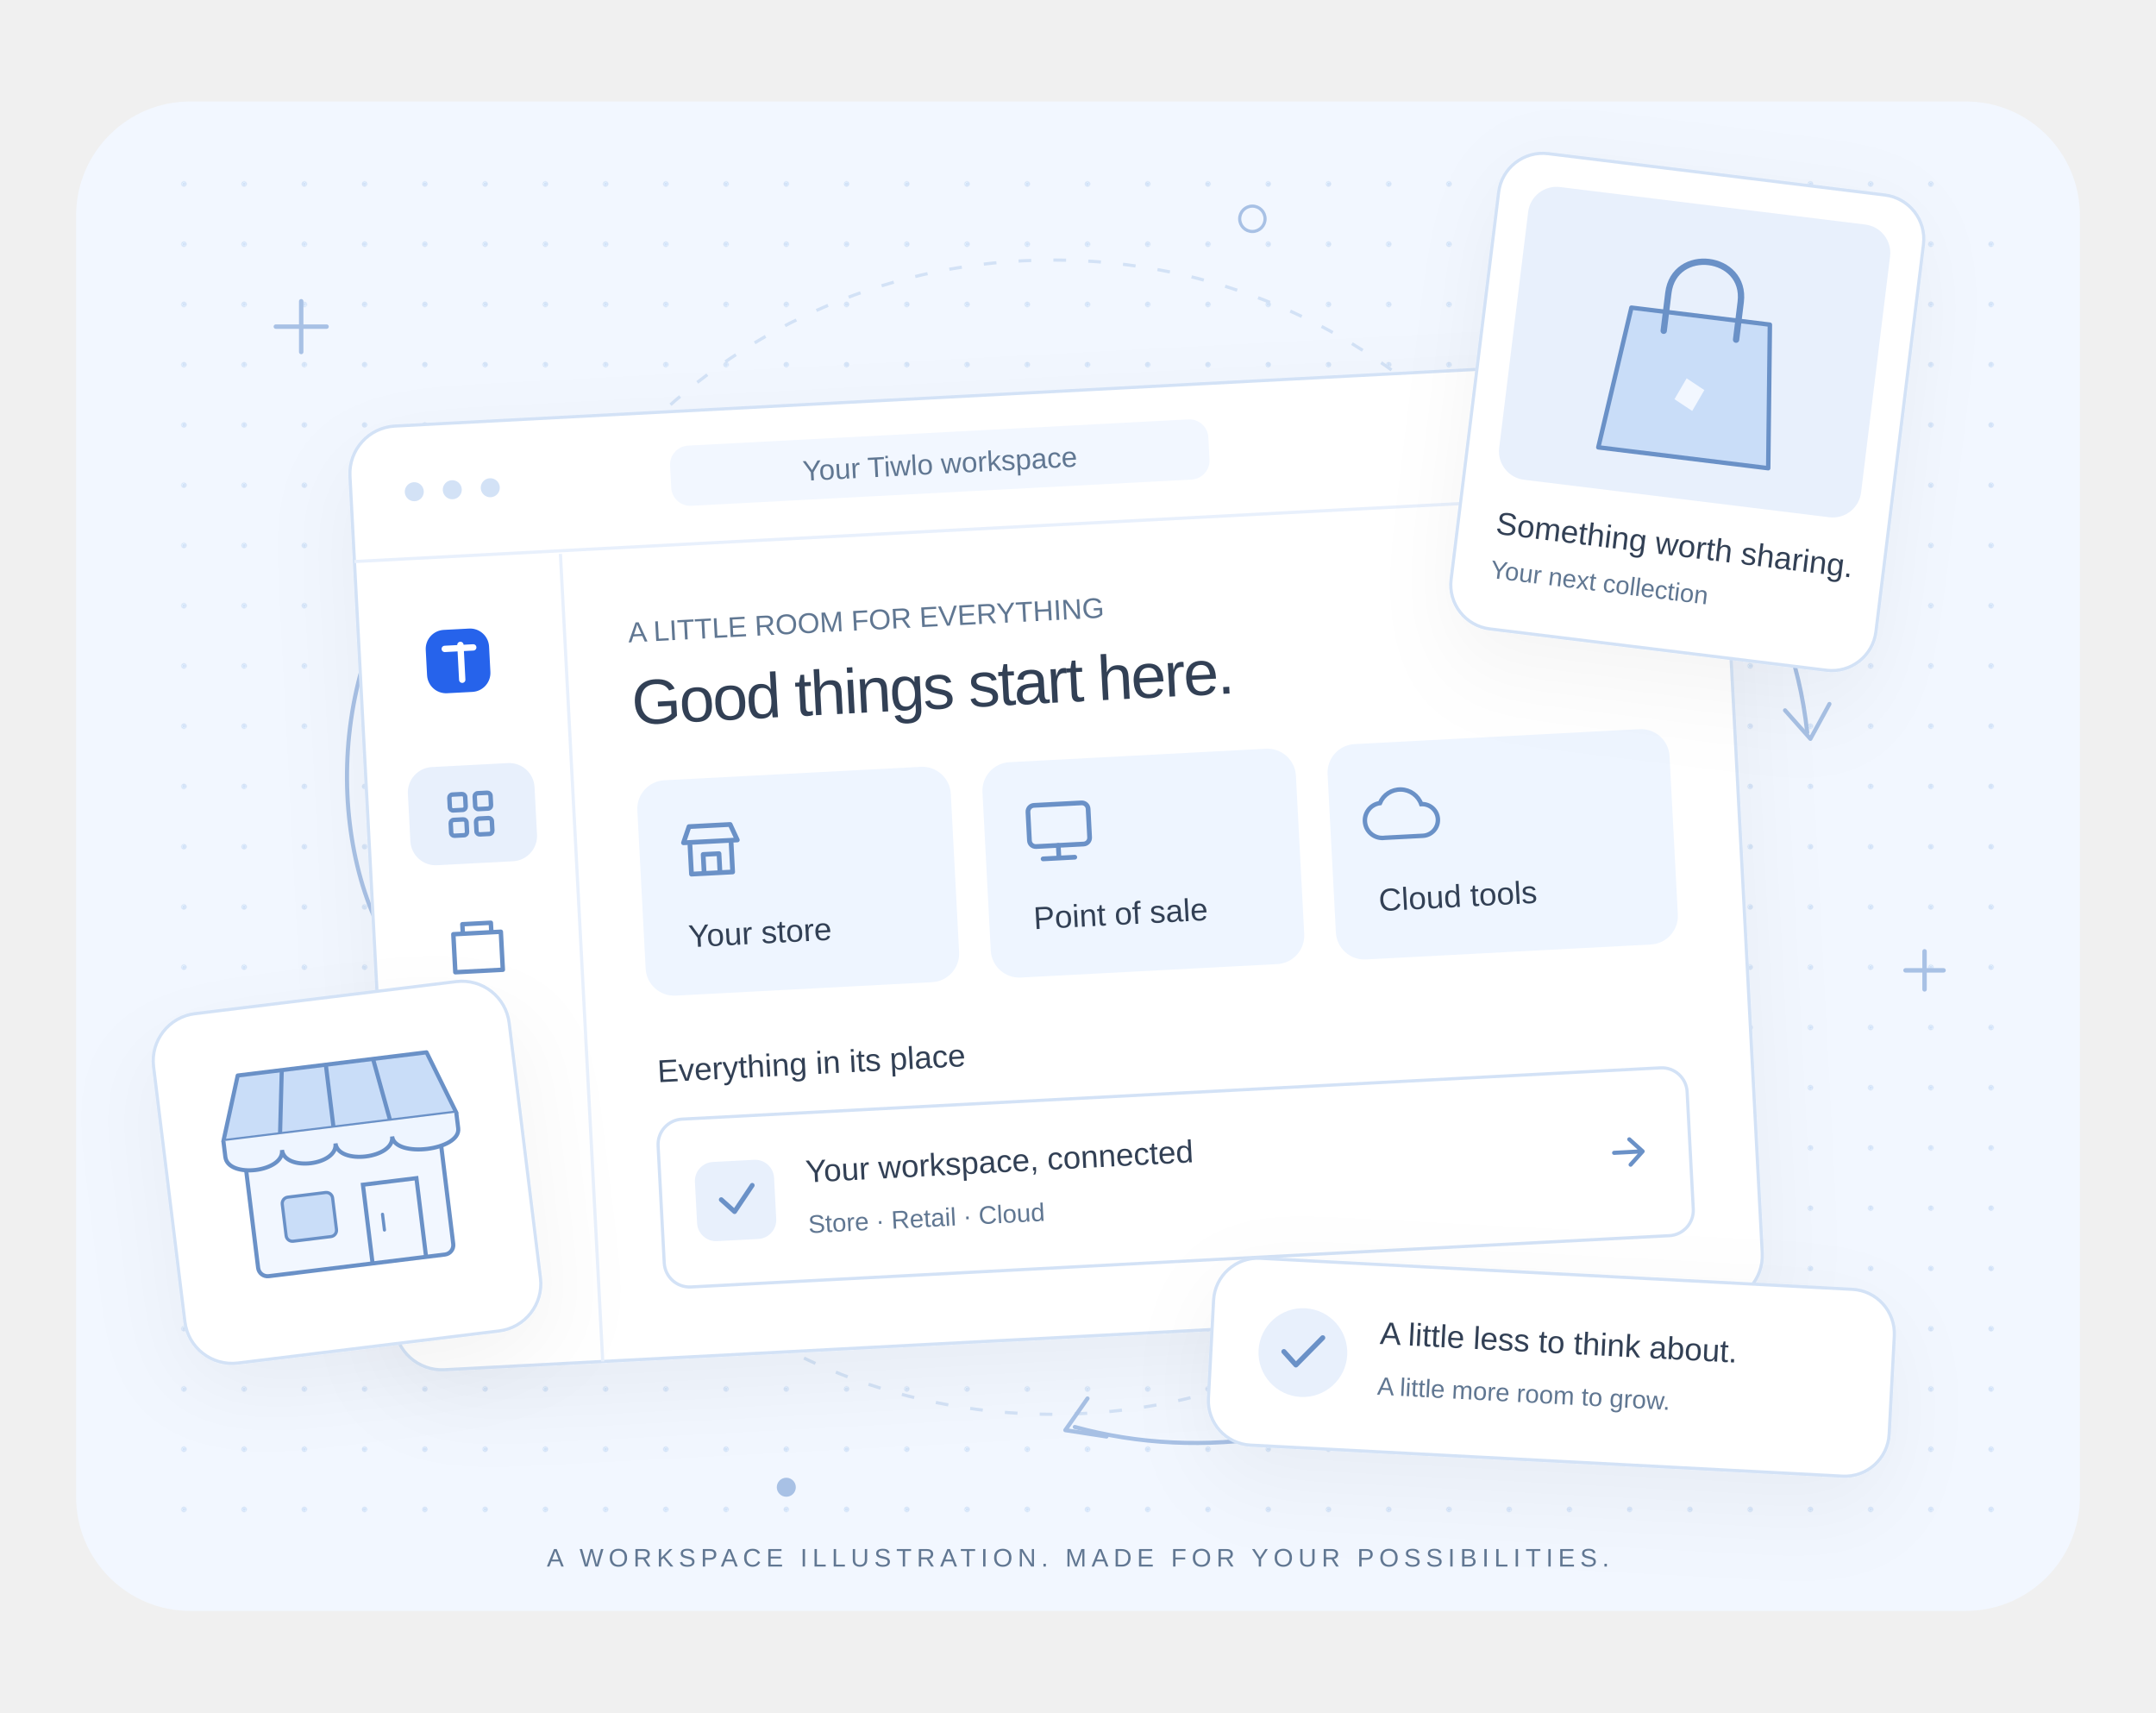
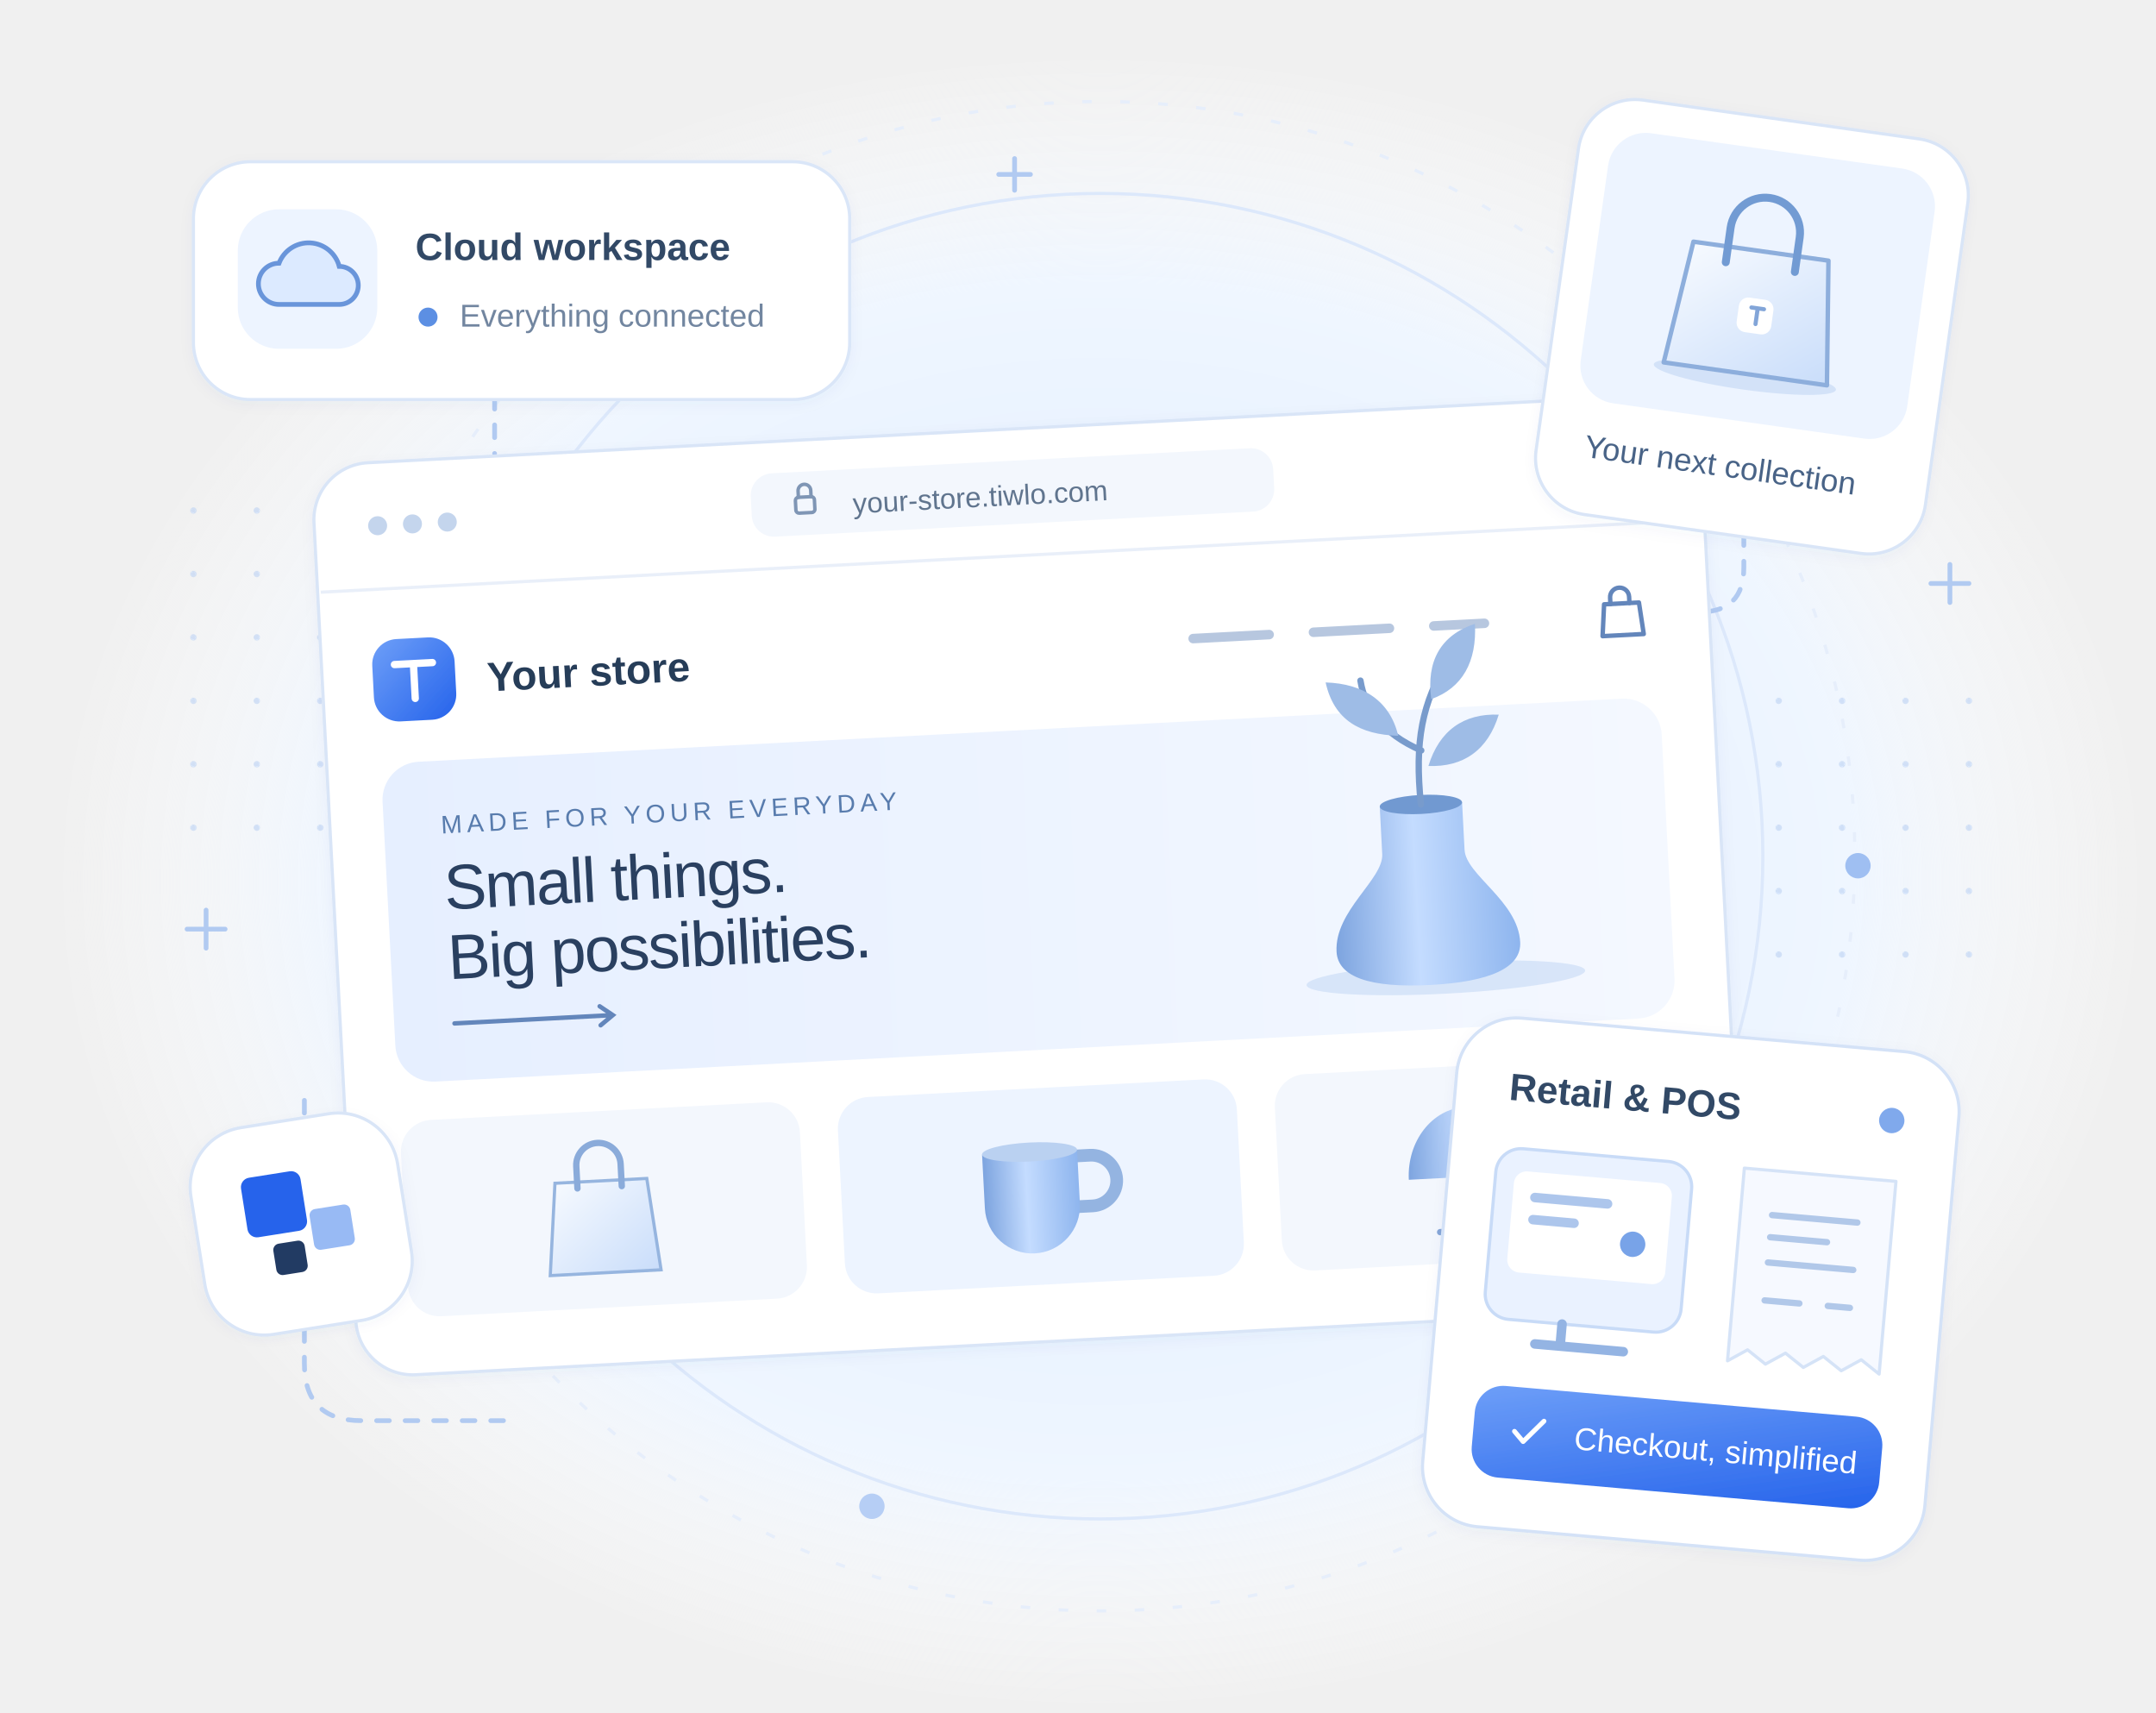
<svg xmlns="http://www.w3.org/2000/svg" width="680" height="540" viewBox="0 0 680 540" fill="none">
  <defs>
-     <filter id="shadow" x="-25%" y="-25%" width="150%" height="160%">
-       <feDropShadow dx="0" dy="10" stdDeviation="14" flood-color="#222" flood-opacity=".045" />
+     <radialGradient id="halo">
+       <stop stop-color="#dbeafe" />
+       <stop offset=".72" stop-color="#eff6ff" />
+       <stop offset="1" stop-color="#fff" stop-opacity="0" />
+     </radialGradient>
+     <linearGradient id="panel">
+       <stop stop-color="#e6efff" />
+       <stop offset="1" stop-color="#f4f8ff" />
+     </linearGradient>
+     <linearGradient id="blue" x2="1" y2="1">
+       <stop stop-color="#6e9ff8" />
+       <stop offset="1" stop-color="#2563eb" />
+     </linearGradient>
+     <linearGradient id="ceramic">
+       <stop stop-color="#7da4df" />
+       <stop offset=".45" stop-color="#c4dcff" />
+       <stop offset="1" stop-color="#8eb5ee" />
+     </linearGradient>
+     <linearGradient id="fabric" x2="1" y2="1">
+       <stop stop-color="#f8fbff" />
+       <stop offset="1" stop-color="#c9ddfa" />
+     </linearGradient>
+     <filter id="shadow" x="-25%" y="-30%" width="160%" height="175%">
+       <feDropShadow dx="0" dy="12" stdDeviation="15" flood-color="#234f97" flood-opacity=".09" />
+       <feDropShadow dx="0" dy="1" stdDeviation="2" flood-color="#234f97" flood-opacity=".04" />
    </filter>
-     <pattern id="dots" x="0" y="0" width="19" height="19" patternUnits="userSpaceOnUse">
-       <circle cx="1" cy="1" r=".85" fill="#d3e2f6" />
+     <pattern id="dots" width="20" height="20" patternUnits="userSpaceOnUse">
+       <circle cx="1" cy="1" r="1" fill="#bfd3f2" />
    </pattern>
  </defs>
-   <rect x="24" y="32" width="632" height="476" rx="36" fill="#f2f7ff" />
-   <rect x="44" y="52" width="592" height="436" rx="28" fill="url(#dots)" />
-   <circle cx="332" cy="264" r="182" stroke="#d3e2f6" stroke-dasharray="4 7" />
-   <path d="M136 171C101 209 103 275 128 306M495 127C539 151 565 185 570 231M465 429C425 454 379 461 339 450" stroke="#a8c1e5" stroke-width="1.3" stroke-linecap="round" />
-   <path d="m120 300 9 8 1-12m433-72 8 9 6-11m-234 219-7 10 13 2" stroke="#a8c1e5" stroke-width="1.3" stroke-linecap="round" stroke-linejoin="round" />
-   <g transform="rotate(-3 326 271)" filter="url(#shadow)">
-     <rect x="117" y="124" width="432" height="298" rx="15" fill="white" stroke="#d3e2f6" />
-     <path d="M117 166H549" stroke="#e8f0fc" />
-     <circle cx="137" cy="145" r="3" fill="#d3e2f6" />
-     <circle cx="149" cy="145" r="3" fill="#d3e2f6" />
-     <circle cx="161" cy="145" r="3" fill="#d3e2f6" />
-     <rect x="218" y="135" width="170" height="19" rx="6" fill="#f2f7ff" />
-     <text x="303" y="148" text-anchor="middle" font-family="Arial,sans-serif" font-size="9" fill="#617792">Your Tiwlo workspace</text>
-     <path d="M182 167V422" stroke="#e8f0fc" />
-     <rect x="138" y="189" width="20" height="20" rx="6" fill="#2563eb" />
-     <path d="M144 195h9m-4-1v11" stroke="white" stroke-width="2" stroke-linecap="round" />
-     <rect x="130" y="232" width="40" height="31" rx="8" fill="#e8f0fc" />
-     <g stroke="#6b91c7" stroke-width="1.4" stroke-linecap="round" stroke-linejoin="round">
-       <rect x="143" y="241" width="5" height="5" rx="1" />
-       <rect x="151" y="241" width="5" height="5" rx="1" />
-       <rect x="143" y="249" width="5" height="5" rx="1" />
-       <rect x="151" y="249" width="5" height="5" rx="1" />
-       <path d="M142 285h15v12h-15zm3 0v-3h9v3m-11 34v11h15m-11-3v-7m4 7v-12m4 12v-9" />
-       <circle cx="149" cy="366" r="7" />
-       <path d="m147 366 2 2 3-4" />
+   <ellipse cx="347" cy="278" rx="333" ry="259" fill="url(#halo)" />
+   <circle cx="347" cy="270" r="209" stroke="#dce8fb" />
+   <circle cx="347" cy="270" r="238" stroke="#e6eefb" stroke-dasharray="3 9" />
+   <rect x="48" y="153" width="86" height="110" fill="url(#dots)" opacity=".65" />
+   <rect x="545" y="217" width="88" height="89" fill="url(#dots)" opacity=".65" />
+   <g stroke="#b1caf1" stroke-width="1.5" stroke-linecap="round">
+     <path d="M156 116v27M550 150v29q0 14-14 14h-18M96 347v83q0 18 18 18h49" stroke-dasharray="4 5" />
+     <path d="M59 293h12m-6-6v12M609 184h12m-6-6v12M315 55h10m-5-5v10" />
+   </g>
+   <circle cx="586" cy="273" r="4" fill="#9fbff2" />
+   <circle cx="275" cy="475" r="4" fill="#b6cef5" />
+   <g transform="rotate(-3 328 273)" filter="url(#shadow)">
+     <rect x="105" y="135" width="438" height="288" rx="18" fill="#fff" stroke="#d9e5f7" />
+     <path d="M106 175h436" stroke="#e9eff9" />
+     <g fill="#c4d5ed">
+       <circle cx="125" cy="155" r="3" />
+       <circle cx="136" cy="155" r="3" />
+       <circle cx="147" cy="155" r="3" />
    </g>
-     <text x="202" y="196" font-family="Arial,sans-serif" font-size="9" fill="#617792">A LITTLE ROOM FOR EVERYTHING</text>
-     <text x="202" y="222" font-family="Arial,sans-serif" font-size="20" letter-spacing="-.6" fill="#334155">Good things start here.</text>
-     <rect x="202" y="240" width="99" height="68" rx="9" fill="#eef5ff" />
-     <rect x="311" y="240" width="99" height="68" rx="9" fill="#eef5ff" />
-     <rect x="420" y="240" width="108" height="68" rx="9" fill="#eef5ff" />
-     <g stroke="#6b91c7" stroke-width="1.5" stroke-linecap="round" stroke-linejoin="round">
-       <path d="M218 255h13l2 5h-17zm0 6v9h13v-9m-9 9v-6h5v6" />
+     <rect x="243" y="145" width="165" height="20" rx="7" fill="#f3f7fd" />
+     <g stroke="#7f96b5" stroke-width="1.1" stroke-linecap="round">
+       <rect x="257" y="153" width="6" height="5" rx="1" />
+       <path d="M258 153v-2a2 2 0 0 1 4 0v2" />
    </g>
-     <text x="216" y="293" font-family="Arial,sans-serif" font-size="10" fill="#334155">Your store</text>
-     <g stroke="#6b91c7" stroke-width="1.5" stroke-linecap="round">
-       <rect x="325" y="254" width="19" height="13" rx="2" />
-       <path d="M334 267v4m-5 0h10" />
+     <text x="275" y="159" fill="#60748e" font-family="Arial,sans-serif" font-size="9">your-store.tiwlo.com</text>
+     <circle cx="522" cy="155" r="7" fill="#e8f0fd" />
+     <rect x="121" y="191" width="26" height="26" rx="8" fill="url(#blue)" />
+     <path d="M128 199h12m-6 0v11" stroke="#fff" stroke-width="2.3" stroke-linecap="round" />
+     <text x="157" y="209" fill="#273c59" font-family="Arial,sans-serif" font-size="13" font-weight="700">Your store</text>
+     <g stroke="#b7c7df" stroke-width="3" stroke-linecap="round">
+       <path d="M380 204h24m14 0h24m14 0h16" />
    </g>
-     <text x="325" y="293" font-family="Arial,sans-serif" font-size="10" fill="#334155">Point of sale</text>
-     <path d="M437 270h12a5 5 0 0 0 0-10 7 7 0 0 0-13-1 5.5 5.5 0 0 0 1 11Z" stroke="#6b91c7" stroke-width="1.4" />
-     <text x="434" y="293" font-family="Arial,sans-serif" font-size="10" fill="#334155">Cloud tools</text>
-     <text x="204" y="335" font-family="Arial,sans-serif" font-size="10" fill="#334155">Everything in its place</text>
-     <rect x="203" y="347" width="325" height="53" rx="8" stroke="#d3e2f6" />
-     <rect x="214" y="361" width="25" height="25" rx="6" fill="#e8f0fc" />
-     <path d="m222 373 4 4 6-8" stroke="#6b91c7" stroke-width="1.5" stroke-linecap="round" stroke-linejoin="round" />
-     <text x="249" y="369" font-family="Arial,sans-serif" font-size="10" fill="#334155">Your workspace, connected</text>
-     <text x="249" y="385" font-family="Arial,sans-serif" font-size="8" fill="#617792">Store · Retail · Cloud</text>
-     <path d="M504 373h9m-4-4 4 4-4 4" stroke="#6b91c7" stroke-width="1.3" stroke-linecap="round" stroke-linejoin="round" />
+     <g stroke="#6486bb" stroke-width="1.4" stroke-linecap="round" stroke-linejoin="round">
+       <path d="M510 200h11l1 10h-13l1-10Z" />
+       <path d="M512 200v-2a3 3 0 0 1 6 0v2" />
+     </g>
+     <rect x="122" y="230" width="404" height="101" rx="12" fill="url(#panel)" />
+     <text x="140" y="253" fill="#587bad" font-family="Arial,sans-serif" font-size="8" letter-spacing="1.5">MADE FOR YOUR EVERYDAY</text>
+     <text x="140" y="277" fill="#293f60" font-family="Arial,sans-serif" font-size="20" letter-spacing="-.5">Small things.</text>
+     <text x="140" y="299" fill="#293f60" font-family="Arial,sans-serif" font-size="20" letter-spacing="-.5">Big possibilities.</text>
+     <path d="M141 313h50m-4-3 4 3-4 3" stroke="#6486bb" stroke-width="1.4" stroke-linecap="round" />
+     <ellipse cx="454" cy="315" rx="44" ry="5" fill="#cadcf6" opacity=".65" />
+     <path d="M436 260h26v15c0 8 16 17 16 30 0 8-10 12-29 12s-29-4-29-12c0-13 16-22 16-30v-15Z" fill="url(#ceramic)" />
+     <ellipse cx="449" cy="260" rx="13" ry="3" fill="#7199d1" />
+     <path d="M449 260c-1-20 2-32 11-45m-10 28c-12-6-17-14-18-23" stroke="#789bcc" stroke-width="2" stroke-linecap="round" />
+     <path d="M454 227c-1-12 4-20 15-23 0 12-5 20-15 23Zm-11 11c-12-1-20-6-22-18 12 1 20 7 22 18Zm9 10c4-11 12-16 23-15-4 11-12 16-23 15Z" fill="#9ebce6" />
+     <rect x="122" y="343" width="126" height="62" rx="10" fill="#f3f7fd" />
+     <rect x="260" y="343" width="126" height="62" rx="10" fill="#edf4ff" />
+     <rect x="398" y="343" width="128" height="62" rx="10" fill="#f3f7fd" />
+     <path d="M170 365h29l3 29h-35l3-29Z" fill="url(#fabric)" stroke="#96b5df" />
+     <path d="M177 367v-7a7 7 0 0 1 14 0v7" stroke="#8aabda" stroke-width="2" stroke-linecap="round" />
+     <path d="M333 365h6a8 8 0 0 1 0 16h-6" stroke="#94b4e1" stroke-width="4" />
+     <path d="M305 363h30v17a15 15 0 0 1-30 0v-17Z" fill="url(#ceramic)" />
+     <ellipse cx="320" cy="363" rx="15" ry="3" fill="#bad1f1" />
+     <path d="M458 378v17m-10 0h20" stroke="#86a7d7" stroke-width="2" stroke-linecap="round" />
+     <path d="M439 378a19 22 0 0 1 38 0h-38Z" fill="url(#ceramic)" />
  </g>
-   <g transform="rotate(7 529 127)" filter="url(#shadow)">
-     <rect x="465" y="54" width="135" height="151" rx="14" fill="white" stroke="#d3e2f6" />
-     <rect x="475" y="64" width="115" height="93" rx="9" fill="#e8f0fc" />
-     <path d="M511 99h44l5 45h-54l5-45Z" fill="#c9ddf8" stroke="#6b91c7" stroke-width="1.4" stroke-linejoin="round" />
-     <path d="M522 105V93c0-15 23-15 23 0v12" stroke="#6b91c7" stroke-width="2" stroke-linecap="round" />
-     <path d="m531 119 6 3-3 7-6-3 3-7Z" fill="#f2f7ff" />
-     <text x="477" y="175" font-family="Arial,sans-serif" font-size="10" fill="#334155">Something worth sharing.</text>
-     <text x="477" y="189" font-family="Arial,sans-serif" font-size="8" fill="#617792">Your next collection</text>
+   <g filter="url(#shadow)">
+     <rect x="61" y="51" width="207" height="75" rx="18" fill="#fff" stroke="#dae6f8" />
+     <rect x="75" y="66" width="44" height="44" rx="13" fill="#edf4ff" />
+     <path d="M88 96h19a6 6 0 0 0 0-12 10 10 0 0 0-19-1 6.5 6.5 0 0 0 0 13Z" fill="#dceaff" stroke="#6995da" stroke-width="1.5" />
+     <text x="131" y="82" fill="#304866" font-family="Arial,sans-serif" font-size="12" font-weight="700">Cloud workspace</text>
+     <circle cx="135" cy="100" r="3" fill="#5b8fe3" />
+     <text x="145" y="103" fill="#7286a0" font-family="Arial,sans-serif" font-size="10">Everything connected</text>
  </g>
-   <g transform="rotate(-7 111 370)" filter="url(#shadow)">
-     <rect x="53" y="314" width="113" height="111" rx="15" fill="#fff" stroke="#d3e2f6" />
-     <rect x="78" y="351" width="62" height="48" rx="3" fill="#f2f7ff" stroke="#6b91c7" stroke-width="1.3" />
-     <path d="m79 335-7 20h74l-7-20H79Z" fill="#c9ddf8" stroke="#6b91c7" stroke-width="1.3" stroke-linejoin="round" />
-     <path d="m93 335-3 20m17-20v20m15-20 3 20" stroke="#6b91c7" stroke-width="1.3" />
-     <path d="M72 355v5c0 7 18 7 18 0 0 7 17 7 17 0 0 7 18 7 18 0 0 7 21 7 21 0v-5" fill="#eef5ff" stroke="#6b91c7" stroke-width="1.3" />
-     <rect x="88" y="375" width="16" height="14" rx="2" fill="#c9ddf8" stroke="#6b91c7" />
-     <path d="M114 399v-25h17v25" stroke="#6b91c7" stroke-width="1.3" />
-     <path d="M119 384v5" stroke="#6b91c7" stroke-linecap="round" />
+   <g transform="rotate(8 552 107)" filter="url(#shadow)">
+     <rect x="490" y="37" width="124" height="132" rx="18" fill="#fff" stroke="#d9e5f7" />
+     <rect x="500" y="47" width="104" height="86" rx="12" fill="#edf4ff" />
+     <ellipse cx="552" cy="119" rx="29" ry="4" fill="#d3e2f8" />
+     <path d="M530 79h43l5 39h-52l4-39Z" fill="url(#fabric)" stroke="#8daedc" stroke-width="1.4" stroke-linejoin="round" />
+     <path d="M541 84V73a11 11 0 0 1 22 0v11" stroke="#729bd3" stroke-width="2.5" stroke-linecap="round" />
+     <rect x="547" y="94" width="11" height="11" rx="3" fill="#fff" />
+     <path d="M551 97h4m-2 0v5" stroke="#82a5d8" stroke-width="1.3" stroke-linecap="round" />
+     <text x="505" y="151" fill="#486487" font-family="Arial,sans-serif" font-size="10">Your next collection</text>
  </g>
-   <g transform="rotate(3 477 427)" filter="url(#shadow)">
-     <rect x="382" y="401" width="215" height="59" rx="14" fill="white" stroke="#d3e2f6" />
-     <circle cx="411" cy="430" r="14" fill="#e8f0fc" />
-     <path d="m405 430 4 4 8-9" stroke="#6b91c7" stroke-width="1.6" stroke-linecap="round" stroke-linejoin="round" />
-     <text x="435" y="426" font-family="Arial,sans-serif" font-size="10" fill="#334155">A little less to think about.</text>
-     <text x="435" y="442" font-family="Arial,sans-serif" font-size="8" fill="#617792">A little more room to grow.</text>
+   <g transform="rotate(5 533 404)" filter="url(#shadow)">
+     <rect x="454" y="326" width="159" height="161" rx="19" fill="#fff" stroke="#d4e2f7" />
+     <text x="471" y="352" fill="#304866" font-family="Arial,sans-serif" font-size="12" font-weight="700">Retail &amp; POS</text>
+     <circle cx="592" cy="348" r="4" fill="#80a9ec" />
+     <rect x="469" y="367" width="62" height="54" rx="8" fill="#eaf2ff" stroke="#c8dbf7" />
+     <rect x="475" y="374" width="50" height="32" rx="4" fill="#fff" />
+     <path d="M482 382h23m-23 7h13" stroke="#adc6ec" stroke-width="3" stroke-linecap="round" />
+     <circle cx="514" cy="394" r="4" fill="#78a3e8" />
+     <path d="M494 421v7m-8 0h28" stroke="#94b4e3" stroke-width="3" stroke-linecap="round" />
+     <path d="M547 367h48v61l-6-4-6 4-6-4-6 4-6-4-6 4-6-4-6 4v-61Z" fill="#f6f9ff" stroke="#d5e3f7" stroke-linejoin="round" />
+     <g stroke="#b1c8e9" stroke-width="2" stroke-linecap="round">
+       <path d="M557 381h27m-27 7h18m-18 8h27m-27 12h11m9 0h7" />
+     </g>
+     <rect x="469" y="442" width="129" height="29" rx="9" fill="url(#blue)" />
+     <path d="m482 456 3 3 6-7" stroke="#fff" stroke-width="1.5" stroke-linecap="round" stroke-linejoin="round" />
+     <text x="501" y="460" fill="#fff" font-family="Arial,sans-serif" font-size="10">Checkout, simplified</text>
  </g>
-   <path d="M95 95v16m-8-8h16M607 300v12m-6-6h12" stroke="#a8c1e5" stroke-width="1.4" stroke-linecap="round" />
-   <circle cx="395" cy="69" r="4" stroke="#a8c1e5" />
-   <circle cx="248" cy="469" r="3" fill="#a8c1e5" />
-   <text x="340" y="494" text-anchor="middle" font-family="Arial,sans-serif" font-size="8" letter-spacing="1.6" fill="#617792">A WORKSPACE ILLUSTRATION. MADE FOR YOUR POSSIBILITIES.</text>
+   <g transform="rotate(-9 95 386)" filter="url(#shadow)">
+     <rect x="62" y="353" width="66" height="66" rx="19" fill="#fff" stroke="#d9e5f7" />
+     <rect x="78" y="369" width="19" height="19" rx="3" fill="#2563eb" />
+     <rect x="98" y="382" width="13" height="13" rx="2" fill="#98baf4" />
+     <rect x="85" y="391" width="10" height="10" rx="2" fill="#243b63" />
+   </g>
</svg>
